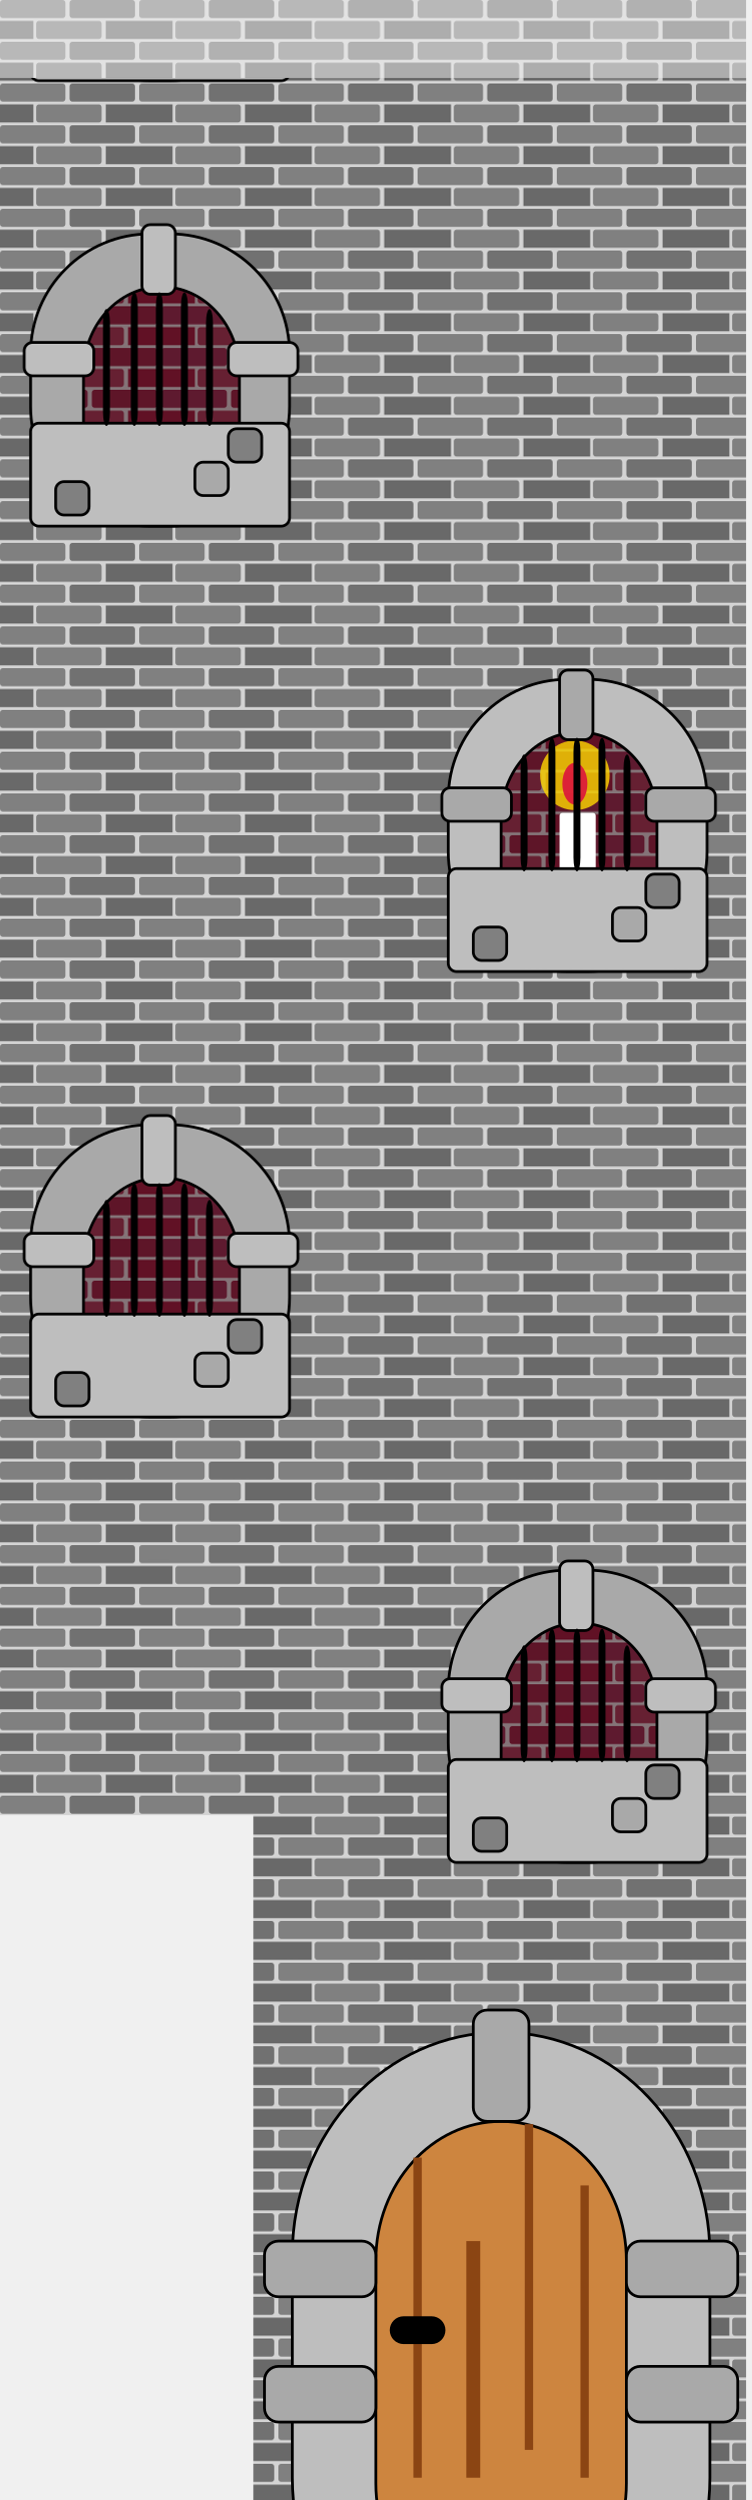
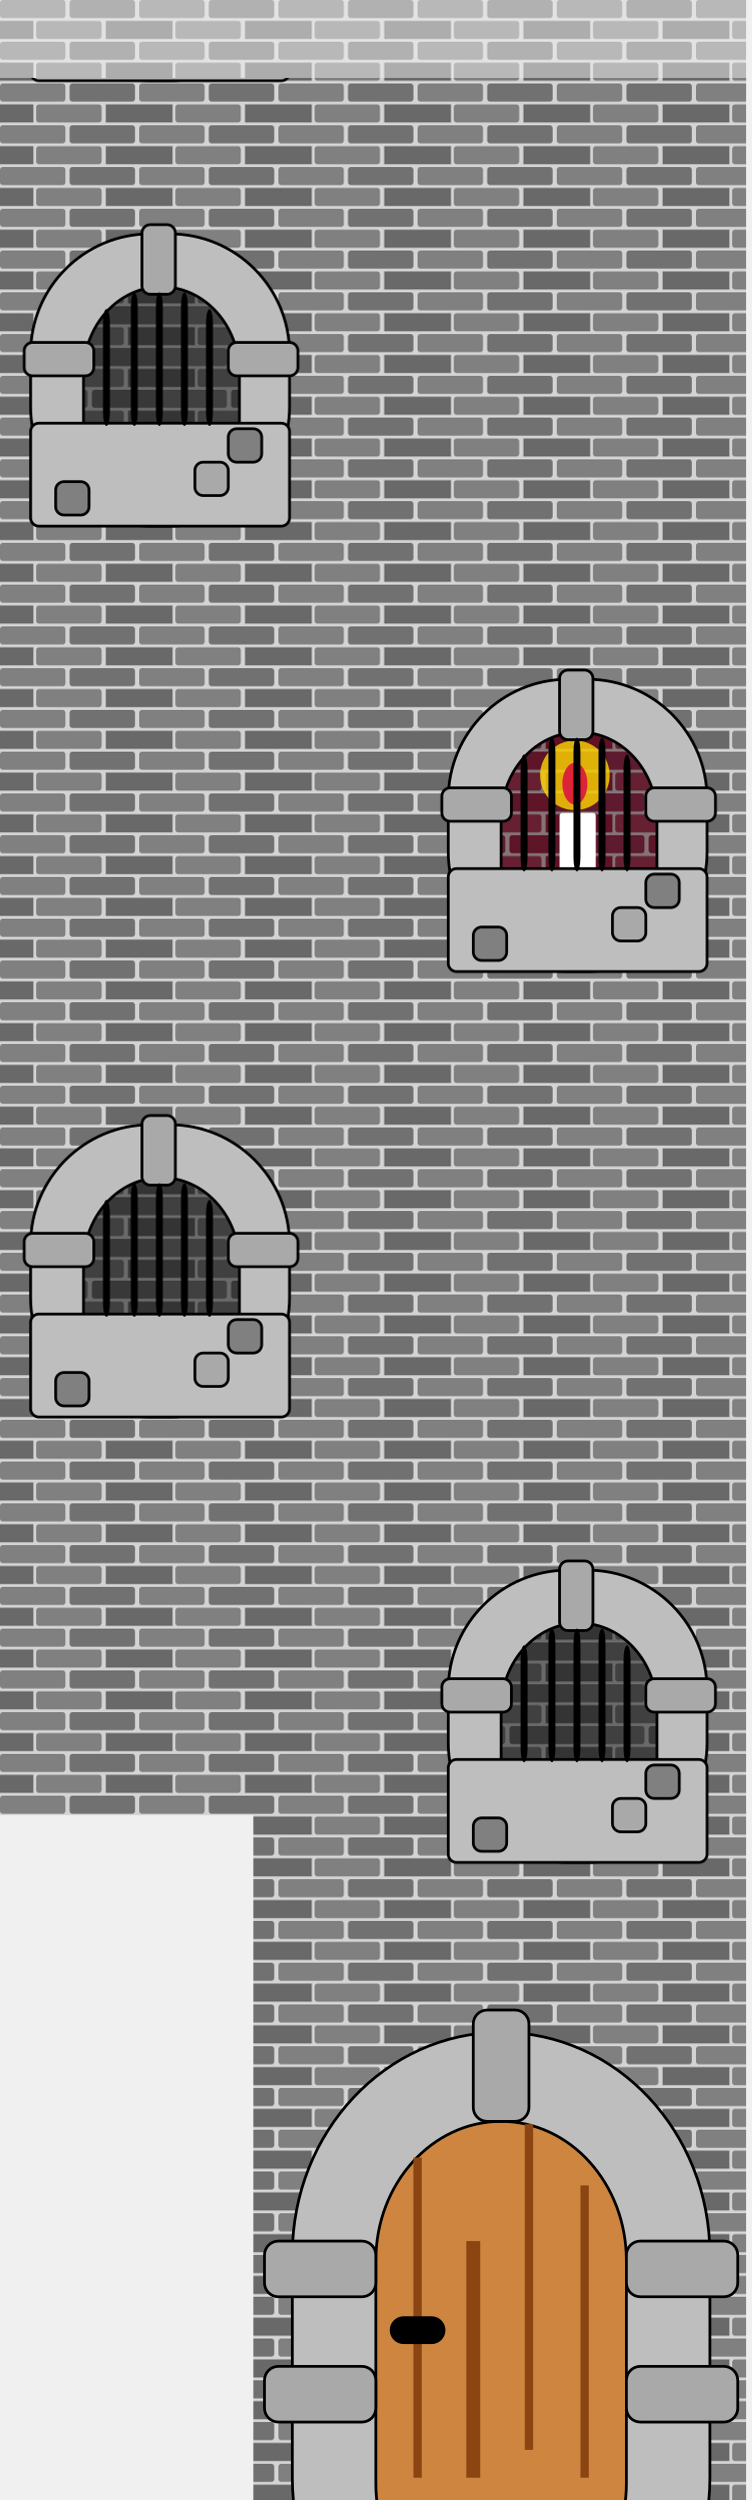
<svg xmlns="http://www.w3.org/2000/svg" width="270" height="898" class="cover5">
  <defs>
    <pattern id="redBricks" patternUnits="userSpaceOnUse" x="0" y="0" width="50" height="15">
      <rect width="50" height="15" x="0" y="0" fill="#dcc0c7" />
      <rect width="23.5" height="6.5" x="0" y="0" rx="1" fill="#9d2c4e" />
      <rect width="23.5" height="6.5" x="25" y="0" rx="1" fill="#9c2343" />
      <rect width="12" height="6.5" x="0" y="7.5" fill="#a11d3e" />
      <rect width="23.5" height="6.5" x="13" y="7.5" rx="1" fill="#aa3553" />
      <rect width="12" height="6.5" x="38" y="7.5" fill="#a11d3e" />
    </pattern>
    <pattern id="greyBricks" patternUnits="userSpaceOnUse" x="0" y="0" width="50" height="15">
      <rect width="50" height="15" x="0" y="0" fill="lightgrey" />
      <rect width="23.5" height="6.5" x="0" y="0" rx="1" fill="grey" />
      <rect width="23.5" height="6.5" x="25" y="0" rx="1" fill="#717171" />
      <rect width="12" height="6.5" x="0" y="7.5" fill="dimgrey" />
      <rect width="23.5" height="6.5" x="13" y="7.5" rx="1" fill="#808080" />
      <rect width="12" height="6.5" x="38" y="7.5" fill="dimgrey" />
    </pattern>
    <pattern id="windowPattern" patternUnits="userSpaceOnUse" x="8" y="80" width="150" height="160">
-       <rect width="93" height="105" x="3" y="4" fill="darkgrey" rx="43" stroke="black" />
-       <rect width="56" height="83" x="22" y="23" rx="31" stroke="black" fill="url(#redBricks)" />
-       <rect width="56" height="83" x="22" y="23" rx="31" opacity=".4" />
+       <rect width="93" height="105" x="3" y="4" fill="#bebebe" rx="43" stroke="black" />
+       <rect width="56" height="83" x="22" y="23" rx="31" stroke="black" fill="url(#greyBricks)" />
+       <rect width="56" height="83" x="22" y="23" rx="31" opacity=".5" />
      <rect width="93" height="37" x="3" y="72" fill="#bebebe" rx="3" stroke="black" />
-       <rect width="12" height="25" x="43" y=".7" fill="#bebebe" rx="3" stroke="black" />
-       <rect width="25" height="12" x=".7" y="43" fill="#bebebe" rx="3" stroke="black" />
-       <rect width="25" height="12" x="74" y="43" fill="#bebebe" rx="3" stroke="black" />
+       <rect width="12" height="25" x="43" y=".7" fill="darkgrey" rx="3" stroke="black" />
+       <rect width="25" height="12" x=".7" y="43" fill="darkgrey" rx="3" stroke="black" />
+       <rect width="25" height="12" x="74" y="43" fill="darkgrey" rx="3" stroke="black" />
      <rect width="12" height="12" x="74" y="74" fill="grey" rx="3" stroke="black" />
      <rect width="12" height="12" x="62" y="86" fill="darkgrey" rx="3" stroke="black" />
      <rect width="12" height="12" x="12" y="93" fill="grey" rx="3" stroke="black" />
      <rect width="2.5" height="42" x="29" y="31" rx="5" />
      <rect width="2.5" height="48" x="39" y="25" rx="5" />
      <rect width="2.5" height="48" x="48" y="25" rx="5" />
      <rect width="2.5" height="48" x="57" y="25" rx="5" />
      <rect width="2.5" height="42" x="66" y="31" rx="5" />
    </pattern>
    <pattern id="windowCandle" patternUnits="userSpaceOnUse" x="8" y="80" width="150" height="160">
      <rect width="93" height="105" x="3" y="4" fill="#bebebe" rx="43" stroke="black" />
      <rect width="56" height="83" x="22" y="23" rx="31" stroke="black" fill="url(#redBricks)" />
      <rect width="56" height="83" x="22" y="23" rx="31" opacity=".4" />
      <rect width="13" height="22" x="43" y="52" rx="1" fill="white" />
      <rect width="25" height="25" x="36" y="26" rx="15" fill="gold" opacity=".8" />
      <rect width="9" height="15" x="44" y="34" rx="15" fill="crimson" opacity=".9" />
      <rect width="93" height="37" x="3" y="72" fill="#bebebe" rx="3" stroke="black" />
      <rect width="12" height="25" x="43" y=".7" fill="darkgrey" rx="3" stroke="black" />
      <rect width="25" height="12" x=".7" y="43" fill="darkgrey" rx="3" stroke="black" />
      <rect width="25" height="12" x="74" y="43" fill="darkgrey" rx="3" stroke="black" />
      <rect width="12" height="12" x="74" y="74" fill="grey" rx="3" stroke="black" />
      <rect width="12" height="12" x="62" y="86" fill="darkgrey" rx="3" stroke="black" />
      <rect width="12" height="12" x="12" y="93" fill="grey" rx="3" stroke="black" />
      <rect width="2.5" height="42" x="29" y="31" rx="5" />
      <rect width="2.5" height="48" x="39" y="25" rx="5" />
      <rect width="2.5" height="48" x="48" y="25" rx="5" />
      <rect width="2.5" height="48" x="57" y="25" rx="5" />
      <rect width="2.5" height="42" x="66" y="31" rx="5" />
    </pattern>
  </defs>
  <rect width="268" height="33" x="0" y="0" fill="url(#greyBricks)" opacity=".5" />
  <rect width="268" height="624" x="0" y="28" fill="url(#greyBricks)" />
  <rect width="177" height="617" x="91" y="650.5" fill="url(#greyBricks)" />
  <rect width="134" height="180" x="0" y="28" fill="url(#windowPattern)" />
  <rect width="134" height="180" x="134" y="208" fill="url(#windowCandle)" />
  <rect width="134" height="180" x="0" y="380" fill="url(#windowPattern)" />
  <rect width="134" height="150" x="125" y="528" fill="url(#windowPattern)" />
  <rect width="150" height="240" x="105" y="730" fill="#bebebe" rx="80" stroke="black" />
  <rect width="90" height="180" x="135" y="762" fill="peru" rx="50" stroke="black" />
  <rect width="20" height="40" x="170" y="722" fill="darkgrey" rx="5" stroke="black" />
  <rect width="40" height="20" x="95" y="805" fill="darkgrey" rx="5" stroke="black" />
  <rect width="40" height="20" x="95" y="850" fill="darkgrey" rx="5" stroke="black" />
  <rect width="40" height="20" x="225" y="805" fill="darkgrey" rx="5" stroke="black" />
  <rect width="40" height="20" x="225" y="850" fill="darkgrey" rx="5" stroke="black" />
  <line x1="150" y1="775" x2="150" y2="890" style="stroke:saddlebrown;stroke-width:3" />
  <line x1="170" y1="805" x2="170" y2="890" style="stroke:saddlebrown;stroke-width:5" />
  <line x1="210" y1="785" x2="210" y2="890" style="stroke:saddlebrown;stroke-width:3" />
  <line x1="190" y1="763" x2="190" y2="880" style="stroke:saddlebrown;stroke-width:3" />
  <rect width="20" height="10" x="140" y="832" rx="5" />
</svg>
